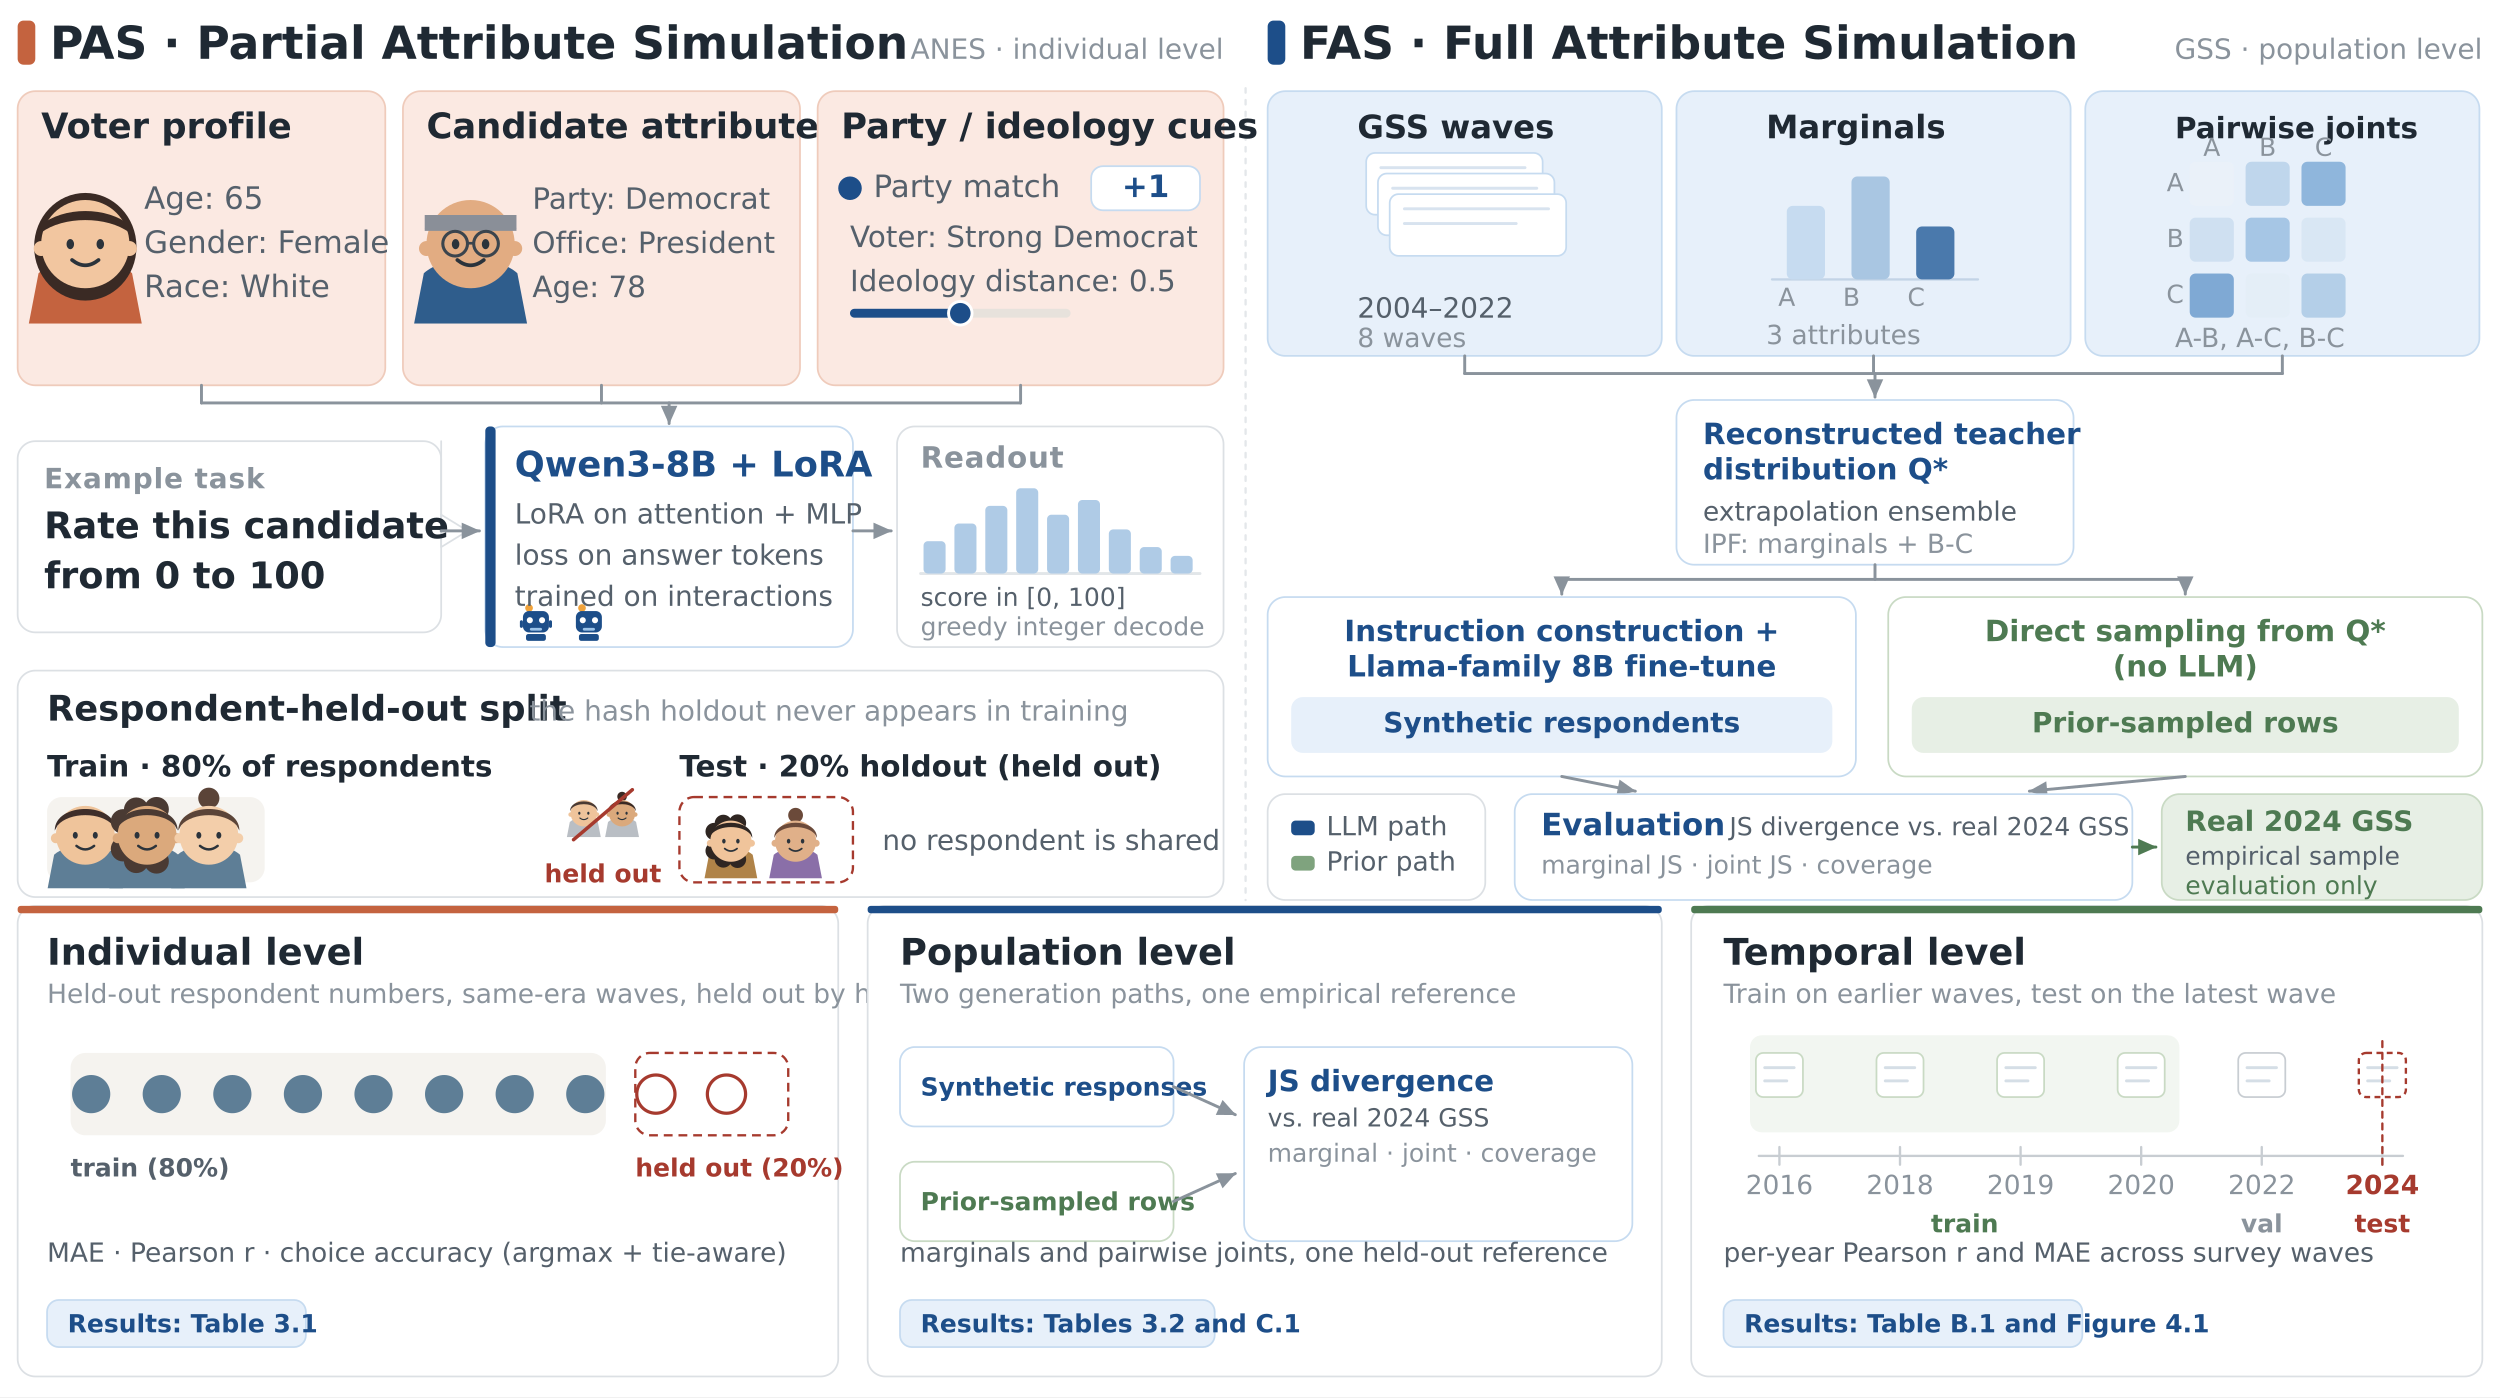
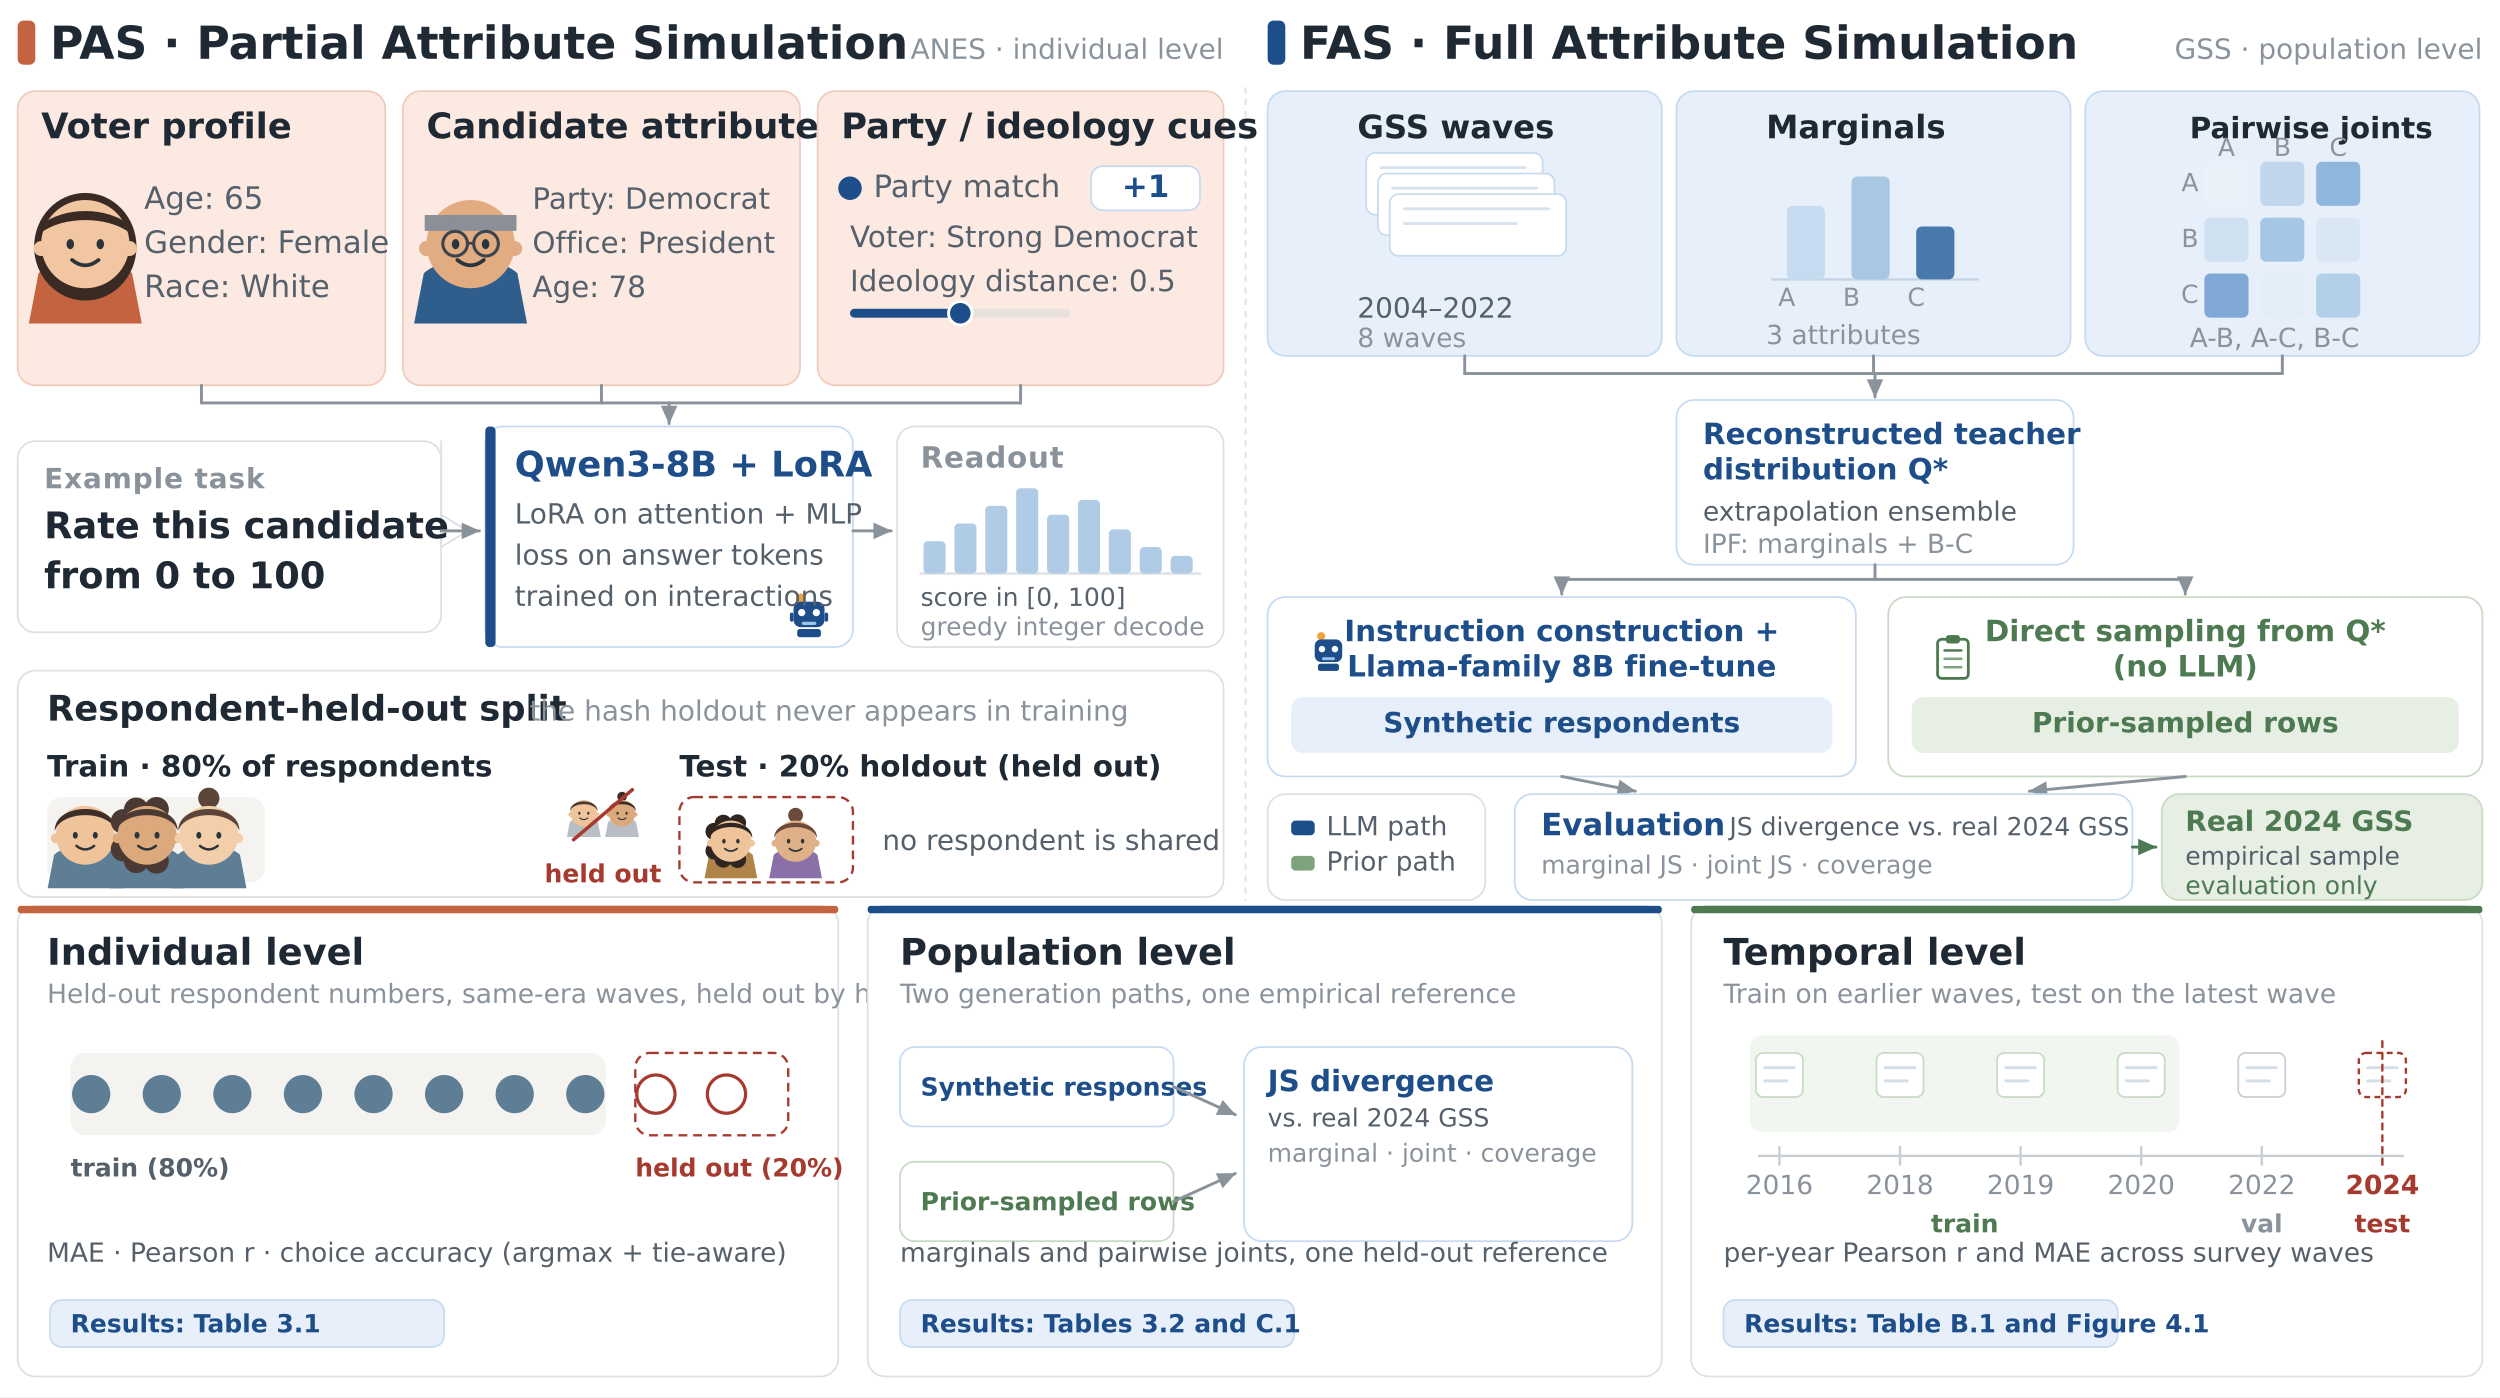
<svg xmlns="http://www.w3.org/2000/svg" width="170mm" height="95mm" viewBox="0 0 1700 950" font-family="'Source Sans 3', 'DejaVu Sans', sans-serif">
  <defs>
    <marker id="m8A939C" viewBox="0 0 10 10" refX="8.6" refY="5" markerWidth="7" markerHeight="7" orient="auto-start-reverse">
      <path d="M0,1 L9,5 L0,9 z" fill="#8A939C" />
    </marker>
    <marker id="m4E7A52" viewBox="0 0 10 10" refX="8.6" refY="5" markerWidth="7" markerHeight="7" orient="auto-start-reverse">
      <path d="M0,1 L9,5 L0,9 z" fill="#4E7A52" />
    </marker>
  </defs>
  <rect x="0" y="0" width="1700" height="950" fill="#FFFFFF" />
  <rect x="12" y="14" width="12" height="30" rx="4" fill="#C4633F" />
  <text x="34" y="40" font-size="31" fill="#1F2933" font-weight="700" font-family="'Source Sans 3', 'DejaVu Sans', sans-serif">PAS  ·  Partial Attribute Simulation</text>
  <text x="832" y="40" font-size="19" fill="#8A939C" font-weight="400" font-family="'Source Sans 3', 'DejaVu Sans', sans-serif" text-anchor="end">ANES  ·  individual level</text>
  <rect x="862" y="14" width="12" height="30" rx="4" fill="#1D4E89" />
  <text x="884" y="40" font-size="31" fill="#1F2933" font-weight="700" font-family="'Source Sans 3', 'DejaVu Sans', sans-serif">FAS  ·  Full Attribute Simulation</text>
  <text x="1688" y="40" font-size="19" fill="#8A939C" font-weight="400" font-family="'Source Sans 3', 'DejaVu Sans', sans-serif" text-anchor="end">GSS  ·  population level</text>
  <line x1="847" y1="60" x2="847" y2="612" stroke="#E4E7EA" stroke-width="1.6" stroke-linecap="round" stroke-dasharray="3 5" />
  <rect x="12" y="62" width="250" height="200" rx="12" fill="#FBE9E2" stroke="#EFCBBB" stroke-width="1.2" />
  <text x="28" y="94" font-size="24" fill="#1F2933" font-weight="600" font-family="'Source Sans 3', 'DejaVu Sans', sans-serif">Voter profile</text>
  <g transform="translate(58,166)">
    <path d="M -38.40 54.00 L -31.80 19.80 C -18.00 7.20 18.00 7.20 31.80 19.80 L 38.40 54.00 Z" fill="#C4633F" />
    <ellipse cx="0" cy="1.80" rx="34.80" ry="36.60" fill="#3A2A24" />
    <circle cx="-30.00" cy="3.00" r="5.10" fill="#F2C6A0" />
    <circle cx="30.00" cy="3.00" r="5.10" fill="#F2C6A0" />
    <circle cx="0" cy="0" r="30.00" fill="#F2C6A0" />
    <path d="M -30.60 -12.60 C -15.00 -25.80 15.00 -25.80 30.60 -12.60 L 30.00 -7.80 C 15.00 -19.20 -15.00 -19.20 -30.00 -7.80 Z" fill="#3A2A24" />
    <ellipse cx="-10.20" cy="0.00" rx="2.55" ry="3.45" fill="#2B333B" />
    <ellipse cx="10.20" cy="0.00" rx="2.55" ry="3.45" fill="#2B333B" />
    <path d="M -9.00 10.80 Q 0 18.00 9.00 10.80" fill="none" stroke="#2B333B" stroke-width="2.55" stroke-linecap="round" />
  </g>
  <text x="98" y="142" font-size="21" fill="#55606B" font-weight="400" font-family="'Source Sans 3', 'DejaVu Sans', sans-serif">Age: 65</text>
  <text x="98" y="172" font-size="21" fill="#55606B" font-weight="400" font-family="'Source Sans 3', 'DejaVu Sans', sans-serif">Gender: Female</text>
  <text x="98" y="202" font-size="21" fill="#55606B" font-weight="400" font-family="'Source Sans 3', 'DejaVu Sans', sans-serif">Race: White</text>
  <rect x="274" y="62" width="270" height="200" rx="12" fill="#FBE9E2" stroke="#EFCBBB" stroke-width="1.2" />
  <text x="290" y="94" font-size="24" fill="#1F2933" font-weight="600" font-family="'Source Sans 3', 'DejaVu Sans', sans-serif">Candidate attributes</text>
  <g transform="translate(320,166)">
    <path d="M -38.40 54.00 L -31.80 19.80 C -18.00 7.20 18.00 7.20 31.80 19.80 L 38.40 54.00 Z" fill="#2F5D8C" />
    <circle cx="-30.00" cy="3.00" r="5.10" fill="#E2AC82" />
    <circle cx="30.00" cy="3.00" r="5.10" fill="#E2AC82" />
    <circle cx="0" cy="0" r="30.00" fill="#E2AC82" />
    <path d="M -31.20 -9.00 L -31.20 -19.80 L 31.20 -19.80 L 31.20 -9.00 Z" fill="#8A8F98" />
    <path d="M -31.20 -10.80 C -18.00 -22.80 18.00 -22.80 31.20 -10.80 Z" fill="#8A8F98" />
    <ellipse cx="-10.20" cy="0.00" rx="2.55" ry="3.45" fill="#2B333B" />
    <ellipse cx="10.20" cy="0.00" rx="2.55" ry="3.45" fill="#2B333B" />
    <path d="M -9.00 10.80 Q 0 18.00 9.00 10.80" fill="none" stroke="#2B333B" stroke-width="2.55" stroke-linecap="round" />
    <circle cx="-10.50" cy="-0.30" r="8.40" fill="none" stroke="#3B444D" stroke-width="2.10" />
    <circle cx="10.50" cy="-0.30" r="8.40" fill="none" stroke="#3B444D" stroke-width="2.10" />
    <path d="M -2.10 -0.60 L 2.10 -0.60" stroke="#3B444D" stroke-width="1.80" fill="none" />
  </g>
  <text x="362" y="142" font-size="20" fill="#55606B" font-weight="400" font-family="'Source Sans 3', 'DejaVu Sans', sans-serif">Party: Democrat</text>
  <text x="362" y="172" font-size="20" fill="#55606B" font-weight="400" font-family="'Source Sans 3', 'DejaVu Sans', sans-serif">Office: President</text>
  <text x="362" y="202" font-size="20" fill="#55606B" font-weight="400" font-family="'Source Sans 3', 'DejaVu Sans', sans-serif">Age: 78</text>
  <rect x="556" y="62" width="276" height="200" rx="12" fill="#FBE9E2" stroke="#EFCBBB" stroke-width="1.2" />
  <text x="572" y="94" font-size="24" fill="#1F2933" font-weight="600" font-family="'Source Sans 3', 'DejaVu Sans', sans-serif">Party / ideology cues</text>
  <circle cx="578" cy="128" r="8" fill="#1D4E89" />
  <text x="594" y="134" font-size="21" fill="#55606B" font-weight="400" font-family="'Source Sans 3', 'DejaVu Sans', sans-serif">Party match</text>
  <rect x="742" y="113" width="74" height="30" rx="8" fill="#FFFFFF" stroke="#C6DBF0" stroke-width="1.2" />
  <text x="779" y="134" font-size="21" fill="#1D4E89" font-weight="700" font-family="'Source Sans 3', 'DejaVu Sans', sans-serif" text-anchor="middle">+1</text>
  <text x="578" y="168" font-size="20" fill="#55606B" font-weight="400" font-family="'Source Sans 3', 'DejaVu Sans', sans-serif">Voter: Strong Democrat</text>
  <text x="578" y="198" font-size="20" fill="#55606B" font-weight="400" font-family="'Source Sans 3', 'DejaVu Sans', sans-serif">Ideology distance: 0.5</text>
  <rect x="578" y="210" width="150" height="6" rx="3" fill="#E7E2DC" />
  <rect x="578" y="210" width="75" height="6" rx="3" fill="#1D4E89" />
  <circle cx="653" cy="213" r="8" fill="#1D4E89" stroke="#FFFFFF" stroke-width="2" />
  <line x1="137" y1="262" x2="137" y2="274" stroke="#8A939C" stroke-width="2.0" stroke-linecap="round" />
  <line x1="409" y1="262" x2="409" y2="274" stroke="#8A939C" stroke-width="2.0" stroke-linecap="round" />
  <line x1="694" y1="262" x2="694" y2="274" stroke="#8A939C" stroke-width="2.0" stroke-linecap="round" />
  <line x1="137" y1="274" x2="694" y2="274" stroke="#8A939C" stroke-width="2.0" stroke-linecap="round" />
  <line x1="455" y1="274" x2="455" y2="288" stroke="#8A939C" stroke-width="2.0" stroke-linecap="round" marker-end="url(#m8A939C)" />
  <rect x="12" y="300" width="288" height="130" rx="12" fill="#FFFFFF" stroke="#DCE0E4" stroke-width="1.2" />
  <path d="M 300 350 L 318 361 L 300 372 Z" fill="#FFFFFF" stroke="#DCE0E4" stroke-width="1.2" stroke-linecap="round" stroke-linejoin="round" />
  <line x1="300" y1="300" x2="300" y2="361" stroke="#DCE0E4" stroke-width="1.2" stroke-linecap="round" />
  <text x="30" y="332" font-size="19" fill="#8A939C" font-weight="600" font-family="'Source Sans 3', 'DejaVu Sans', sans-serif" letter-spacing="0.6">Example task</text>
  <text x="30" y="366" font-size="25" fill="#1F2933" font-weight="600" font-family="'Source Sans 3', 'DejaVu Sans', sans-serif">Rate this candidate</text>
  <text x="30" y="400" font-size="25" fill="#1F2933" font-weight="600" font-family="'Source Sans 3', 'DejaVu Sans', sans-serif">from 0 to 100</text>
  <rect x="330" y="290" width="250" height="150" rx="12" fill="#FFFFFF" stroke="#C6DBF0" stroke-width="1.2" />
-   <g transform="translate(366,428) scale(0.52)">
+   <g transform="translate(552,424) scale(0.62)">
    <line x1="-12" y1="-14" x2="-12" y2="-24" stroke="#1D4E89" stroke-width="4" stroke-linecap="round" />
    <circle cx="-12" cy="-28" r="5" fill="#F1A33B" />
    <rect x="-20" y="-24" width="34" height="28" rx="8" fill="#1D4E89" />
    <circle cx="-11" cy="-12" r="4" fill="#FFFFFF" />
    <circle cx="5" cy="-12" r="4" fill="#FFFFFF" />
    <rect x="-11" y="-2" width="16" height="3.6" rx="1.8" fill="#9CC3E8" />
    <rect x="-16" y="6" width="26" height="9" rx="3" fill="#1D4E89" />
    <rect x="-24" y="-12" width="4" height="10" rx="2" fill="#1D4E89" />
    <rect x="14" y="-12" width="4" height="10" rx="2" fill="#1D4E89" />
-   </g>
-   <g transform="translate(402,428) scale(0.52)">
-     <line x1="-12" y1="-14" x2="-12" y2="-24" stroke="#1D4E89" stroke-width="4" stroke-linecap="round" />
-     <circle cx="-12" cy="-28" r="5" fill="#F1A33B" />
-     <rect x="-20" y="-24" width="34" height="28" rx="8" fill="#1D4E89" />
-     <circle cx="-11" cy="-12" r="4" fill="#FFFFFF" />
-     <circle cx="5" cy="-12" r="4" fill="#FFFFFF" />
-     <rect x="-11" y="-2" width="16" height="3.6" rx="1.8" fill="#9CC3E8" />
-     <rect x="-16" y="6" width="26" height="9" rx="3" fill="#1D4E89" />
  </g>
  <rect x="330" y="290" width="7" height="150" rx="3" fill="#1D4E89" />
  <text x="350" y="324" font-size="24" fill="#1D4E89" font-weight="700" font-family="'Source Sans 3', 'DejaVu Sans', sans-serif">Qwen3-8B + LoRA</text>
  <text x="350" y="356" font-size="19" fill="#55606B" font-weight="400" font-family="'Source Sans 3', 'DejaVu Sans', sans-serif">LoRA on attention + MLP</text>
  <text x="350" y="384" font-size="19" fill="#55606B" font-weight="400" font-family="'Source Sans 3', 'DejaVu Sans', sans-serif">loss on answer tokens</text>
  <text x="350" y="412" font-size="19" fill="#55606B" font-weight="400" font-family="'Source Sans 3', 'DejaVu Sans', sans-serif">trained on interactions</text>
  <rect x="610" y="290" width="222" height="150" rx="12" fill="#FFFFFF" stroke="#DCE0E4" stroke-width="1.2" />
  <text x="626" y="318" font-size="20" fill="#8A939C" font-weight="600" font-family="'Source Sans 3', 'DejaVu Sans', sans-serif" letter-spacing="0.5">Readout</text>
  <line x1="626" y1="390" x2="816" y2="390" stroke="#E2E6E9" stroke-width="2" stroke-linecap="round" />
  <rect x="628" y="368" width="15" height="22" rx="3" fill="#AFCBE6" />
  <rect x="649" y="356" width="15" height="34" rx="3" fill="#AFCBE6" />
  <rect x="670" y="344" width="15" height="46" rx="3" fill="#AFCBE6" />
  <rect x="691" y="332" width="15" height="58" rx="3" fill="#AFCBE6" />
  <rect x="712" y="350" width="15" height="40" rx="3" fill="#AFCBE6" />
  <rect x="733" y="340" width="15" height="50" rx="3" fill="#AFCBE6" />
  <rect x="754" y="360" width="15" height="30" rx="3" fill="#AFCBE6" />
  <rect x="775" y="372" width="15" height="18" rx="3" fill="#AFCBE6" />
  <rect x="796" y="378" width="15" height="12" rx="3" fill="#AFCBE6" />
  <text x="626" y="412" font-size="17" fill="#55606B" font-weight="400" font-family="'Source Sans 3', 'DejaVu Sans', sans-serif">score in [0, 100]</text>
  <text x="626" y="432" font-size="17" fill="#8A939C" font-weight="400" font-family="'Source Sans 3', 'DejaVu Sans', sans-serif">greedy integer decode</text>
  <line x1="300" y1="361" x2="326" y2="361" stroke="#8A939C" stroke-width="2.0" stroke-linecap="round" marker-end="url(#m8A939C)" />
  <line x1="580" y1="361" x2="606" y2="361" stroke="#8A939C" stroke-width="2.0" stroke-linecap="round" marker-end="url(#m8A939C)" />
  <rect x="12" y="456" width="820" height="154" rx="12" fill="#FFFFFF" stroke="#DCE0E4" stroke-width="1.2" />
  <text x="32" y="490" font-size="24" fill="#1F2933" font-weight="700" font-family="'Source Sans 3', 'DejaVu Sans', sans-serif">Respondent-held-out split</text>
  <text x="360" y="490" font-size="19" fill="#8A939C" font-weight="400" font-family="'Source Sans 3', 'DejaVu Sans', sans-serif">the hash holdout never appears in training</text>
  <text x="32" y="528" font-size="20" fill="#1F2933" font-weight="600" font-family="'Source Sans 3', 'DejaVu Sans', sans-serif">Train  ·  80% of respondents</text>
  <rect x="32" y="542" width="148" height="58" rx="10" fill="#F5F3EF" />
  <g transform="translate(58,568)">
    <path d="M -25.60 36.00 L -21.20 13.20 C -12.00 4.80 12.00 4.80 21.20 13.20 L 25.60 36.00 Z" fill="#5E7E96" />
    <circle cx="-20.00" cy="2.00" r="3.40" fill="#EFC49B" />
    <circle cx="20.00" cy="2.00" r="3.40" fill="#EFC49B" />
    <circle cx="0" cy="0" r="20.00" fill="#EFC49B" />
    <path d="M -20.80 -3.20 C -20.80 -22.80 20.80 -22.80 20.80 -3.20 L 18.80 -6.80 C 10.80 -16.00 -10.80 -16.00 -18.80 -6.80 Z" fill="#3E2E2A" />
    <ellipse cx="-6.80" cy="0.00" rx="1.70" ry="2.30" fill="#2B333B" />
    <ellipse cx="6.80" cy="0.00" rx="1.70" ry="2.30" fill="#2B333B" />
    <path d="M -6.00 7.20 Q 0 12.00 6.00 7.20" fill="none" stroke="#2B333B" stroke-width="1.70" stroke-linecap="round" />
  </g>
  <g transform="translate(100,568)">
    <path d="M -25.60 36.00 L -21.20 13.20 C -12.00 4.80 12.00 4.80 21.20 13.20 L 25.60 36.00 Z" fill="#5E7E96" />
    <circle cx="-16.28" cy="-9.40" r="8.40" fill="#4A3A33" />
    <circle cx="-7.35" cy="-17.31" r="8.40" fill="#4A3A33" />
    <circle cx="6.43" cy="-17.67" r="8.40" fill="#4A3A33" />
    <circle cx="6.43" cy="17.67" r="8.40" fill="#4A3A33" />
    <circle cx="-7.35" cy="17.31" r="8.40" fill="#4A3A33" />
    <circle cx="-16.28" cy="9.40" r="8.40" fill="#4A3A33" />
    <circle cx="-20.00" cy="2.00" r="3.40" fill="#DBA97C" />
    <circle cx="20.00" cy="2.00" r="3.40" fill="#DBA97C" />
    <circle cx="0" cy="0" r="20.00" fill="#DBA97C" />
    <path d="M -20.80 -3.20 C -20.80 -22.80 20.80 -22.80 20.80 -3.20 L 18.80 -6.80 C 10.80 -16.00 -10.80 -16.00 -18.80 -6.80 Z" fill="#4A3A33" />
    <ellipse cx="-6.80" cy="0.00" rx="1.70" ry="2.30" fill="#2B333B" />
    <ellipse cx="6.80" cy="0.00" rx="1.70" ry="2.30" fill="#2B333B" />
    <path d="M -6.00 7.20 Q 0 12.00 6.00 7.20" fill="none" stroke="#2B333B" stroke-width="1.70" stroke-linecap="round" />
  </g>
  <g transform="translate(142,568)">
    <path d="M -25.60 36.00 L -21.20 13.20 C -12.00 4.80 12.00 4.80 21.20 13.20 L 25.60 36.00 Z" fill="#5E7E96" />
    <circle cx="0" cy="-25.20" r="7.20" fill="#5B4438" />
    <circle cx="-20.00" cy="2.00" r="3.40" fill="#F3CEAA" />
    <circle cx="20.00" cy="2.00" r="3.40" fill="#F3CEAA" />
    <circle cx="0" cy="0" r="20.00" fill="#F3CEAA" />
    <path d="M -20.80 -3.20 C -20.80 -22.80 20.80 -22.80 20.80 -3.20 L 18.80 -6.80 C 10.80 -16.00 -10.80 -16.00 -18.80 -6.80 Z" fill="#5B4438" />
    <ellipse cx="-6.80" cy="0.00" rx="1.70" ry="2.30" fill="#2B333B" />
    <ellipse cx="6.80" cy="0.00" rx="1.70" ry="2.30" fill="#2B333B" />
    <path d="M -6.00 7.20 Q 0 12.00 6.00 7.20" fill="none" stroke="#2B333B" stroke-width="1.70" stroke-linecap="round" />
  </g>
  <g transform="translate(397,553)">
    <path d="M -11.52 16.20 L -9.54 5.94 C -5.40 2.16 5.40 2.16 9.54 5.94 L 11.52 16.20 Z" fill="#B9BEC4" />
    <circle cx="-9.00" cy="0.90" r="1.53" fill="#EFC49B" />
    <circle cx="9.00" cy="0.90" r="1.53" fill="#EFC49B" />
    <circle cx="0" cy="0" r="9.00" fill="#EFC49B" />
    <path d="M -9.36 -1.44 C -9.36 -10.26 9.36 -10.26 9.36 -1.44 L 8.46 -3.06 C 4.86 -7.20 -4.86 -7.20 -8.46 -3.06 Z" fill="#4A3A33" />
    <ellipse cx="-3.06" cy="0.00" rx="0.77" ry="1.04" fill="#2B333B" />
    <ellipse cx="3.06" cy="0.00" rx="0.77" ry="1.04" fill="#2B333B" />
    <path d="M -2.70 3.24 Q 0 5.40 2.70 3.24" fill="none" stroke="#2B333B" stroke-width="0.77" stroke-linecap="round" />
  </g>
  <g transform="translate(423,553)">
    <path d="M -11.52 16.20 L -9.54 5.94 C -5.40 2.16 5.40 2.16 9.54 5.94 L 11.52 16.20 Z" fill="#B9BEC4" />
    <circle cx="0" cy="-11.34" r="3.24" fill="#3A2A24" />
    <circle cx="-9.00" cy="0.90" r="1.53" fill="#DBA97C" />
    <circle cx="9.00" cy="0.90" r="1.53" fill="#DBA97C" />
    <circle cx="0" cy="0" r="9.00" fill="#DBA97C" />
    <path d="M -9.36 -1.44 C -9.36 -10.26 9.36 -10.26 9.36 -1.44 L 8.46 -3.06 C 4.86 -7.20 -4.86 -7.20 -8.46 -3.06 Z" fill="#3A2A24" />
    <ellipse cx="-3.06" cy="0.00" rx="0.77" ry="1.04" fill="#2B333B" />
    <ellipse cx="3.06" cy="0.00" rx="0.77" ry="1.04" fill="#2B333B" />
    <path d="M -2.70 3.24 Q 0 5.40 2.70 3.24" fill="none" stroke="#2B333B" stroke-width="0.77" stroke-linecap="round" />
  </g>
  <path d="M 390 571 L 430 537" fill="none" stroke="#A63A2E" stroke-width="2.4" stroke-linecap="round" stroke-linejoin="round" />
  <text x="410" y="600" font-size="17" fill="#A63A2E" font-weight="600" font-family="'Source Sans 3', 'DejaVu Sans', sans-serif" text-anchor="middle">held out</text>
  <text x="462" y="528" font-size="20" fill="#1F2933" font-weight="600" font-family="'Source Sans 3', 'DejaVu Sans', sans-serif">Test  ·  20% holdout (held out)</text>
  <rect x="462" y="542" width="118" height="58" rx="10" fill="none" stroke="#A63A2E" stroke-width="1.6" stroke-dasharray="6 4" />
  <g transform="translate(497,572) scale(0.70)">
    <path d="M -25.60 36.00 L -21.20 13.20 C -12.00 4.80 12.00 4.80 21.20 13.20 L 25.60 36.00 Z" fill="#B08348" />
    <circle cx="-16.28" cy="-9.40" r="8.40" fill="#2F2622" />
    <circle cx="-7.35" cy="-17.31" r="8.40" fill="#2F2622" />
    <circle cx="6.43" cy="-17.67" r="8.40" fill="#2F2622" />
    <circle cx="6.43" cy="17.67" r="8.40" fill="#2F2622" />
    <circle cx="-7.35" cy="17.31" r="8.40" fill="#2F2622" />
    <circle cx="-16.28" cy="9.40" r="8.40" fill="#2F2622" />
    <circle cx="-20.00" cy="2.00" r="3.40" fill="#F0C49B" />
    <circle cx="20.00" cy="2.00" r="3.40" fill="#F0C49B" />
    <circle cx="0" cy="0" r="20.00" fill="#F0C49B" />
    <path d="M -20.80 -3.20 C -20.80 -22.80 20.80 -22.80 20.80 -3.20 L 18.80 -6.80 C 10.80 -16.00 -10.80 -16.00 -18.80 -6.80 Z" fill="#2F2622" />
    <ellipse cx="-6.80" cy="0.00" rx="1.70" ry="2.30" fill="#2B333B" />
    <ellipse cx="6.80" cy="0.00" rx="1.70" ry="2.30" fill="#2B333B" />
    <path d="M -6.00 7.20 Q 0 12.00 6.00 7.20" fill="none" stroke="#2B333B" stroke-width="1.70" stroke-linecap="round" />
  </g>
  <g transform="translate(541,572) scale(0.70)">
    <path d="M -25.60 36.00 L -21.20 13.20 C -12.00 4.80 12.00 4.80 21.20 13.20 L 25.60 36.00 Z" fill="#8A6FA8" />
    <circle cx="0" cy="-25.20" r="7.20" fill="#6B4A3A" />
    <circle cx="-20.00" cy="2.00" r="3.40" fill="#E0B089" />
    <circle cx="20.00" cy="2.00" r="3.40" fill="#E0B089" />
    <circle cx="0" cy="0" r="20.00" fill="#E0B089" />
    <path d="M -20.80 -3.20 C -20.80 -22.80 20.80 -22.80 20.80 -3.20 L 18.80 -6.80 C 10.80 -16.00 -10.80 -16.00 -18.80 -6.80 Z" fill="#6B4A3A" />
    <ellipse cx="-6.80" cy="0.00" rx="1.70" ry="2.30" fill="#2B333B" />
    <ellipse cx="6.80" cy="0.00" rx="1.70" ry="2.30" fill="#2B333B" />
    <path d="M -6.00 7.20 Q 0 12.00 6.00 7.20" fill="none" stroke="#2B333B" stroke-width="1.70" stroke-linecap="round" />
  </g>
  <text x="600" y="578" font-size="19" fill="#55606B" font-weight="400" font-family="'Source Sans 3', 'DejaVu Sans', sans-serif">no respondent is shared</text>
  <rect x="862" y="62" width="268" height="180" rx="12" fill="#E7F0FA" stroke="#C6DBF0" stroke-width="1.2" />
  <g transform="translate(49,0)">
    <text x="874" y="94" font-size="22" fill="#1F2933" font-weight="600" font-family="'Source Sans 3', 'DejaVu Sans', sans-serif">GSS waves</text>
    <rect x="880" y="104" width="120" height="42" rx="6" fill="#FFFFFF" stroke="#C6DBF0" stroke-width="1.2" />
    <line x1="890" y1="114" x2="988" y2="114" stroke="#D8E3EF" stroke-width="2" stroke-linecap="round" />
    <line x1="890" y1="124" x2="966" y2="124" stroke="#D8E3EF" stroke-width="2" stroke-linecap="round" />
    <rect x="888" y="118" width="120" height="42" rx="6" fill="#FFFFFF" stroke="#C6DBF0" stroke-width="1.2" />
    <line x1="898" y1="128" x2="996" y2="128" stroke="#D8E3EF" stroke-width="2" stroke-linecap="round" />
    <line x1="898" y1="138" x2="974" y2="138" stroke="#D8E3EF" stroke-width="2" stroke-linecap="round" />
    <rect x="896" y="132" width="120" height="42" rx="6" fill="#FFFFFF" stroke="#C6DBF0" stroke-width="1.2" />
    <line x1="906" y1="142" x2="1004" y2="142" stroke="#D8E3EF" stroke-width="2" stroke-linecap="round" />
    <line x1="906" y1="152" x2="982" y2="152" stroke="#D8E3EF" stroke-width="2" stroke-linecap="round" />
    <text x="874" y="216" font-size="19" fill="#55606B" font-weight="400" font-family="'Source Sans 3', 'DejaVu Sans', sans-serif">2004–2022</text>
    <text x="874" y="236" font-size="18" fill="#8A939C" font-weight="400" font-family="'Source Sans 3', 'DejaVu Sans', sans-serif">8 waves</text>
  </g>
  <rect x="1140" y="62" width="268" height="180" rx="12" fill="#E7F0FA" stroke="#C6DBF0" stroke-width="1.2" />
  <g transform="translate(147,0)">
    <text x="1054" y="94" font-size="22" fill="#1F2933" font-weight="600" font-family="'Source Sans 3', 'DejaVu Sans', sans-serif">Marginals</text>
    <line x1="1058" y1="190" x2="1198" y2="190" stroke="#C3D4E6" stroke-width="1.6" stroke-linecap="round" />
    <rect x="1068" y="140" width="26" height="50" rx="4" fill="#C6DBF0" />
    <rect x="1112" y="120" width="26" height="70" rx="4" fill="#A9C6E2" />
    <rect x="1156" y="154" width="26" height="36" rx="4" fill="#4A79AC" />
    <text x="1068" y="208" font-size="17" fill="#8A939C" font-weight="400" font-family="'Source Sans 3', 'DejaVu Sans', sans-serif" text-anchor="middle">A</text>
    <text x="1112" y="208" font-size="17" fill="#8A939C" font-weight="400" font-family="'Source Sans 3', 'DejaVu Sans', sans-serif" text-anchor="middle">B</text>
    <text x="1156" y="208" font-size="17" fill="#8A939C" font-weight="400" font-family="'Source Sans 3', 'DejaVu Sans', sans-serif" text-anchor="middle">C</text>
    <text x="1054" y="234" font-size="18" fill="#8A939C" font-weight="400" font-family="'Source Sans 3', 'DejaVu Sans', sans-serif">3 attributes</text>
  </g>
  <rect x="1418" y="62" width="268" height="180" rx="12" fill="#E7F0FA" stroke="#C6DBF0" stroke-width="1.2" />
-   <g transform="translate(245,0)">
+   <g transform="translate(255,0)">
    <text x="1234" y="94" font-size="20" fill="#1F2933" font-weight="600" font-family="'Source Sans 3', 'DejaVu Sans', sans-serif">Pairwise joints</text>
    <rect x="1244" y="110" width="30" height="30" rx="4" fill="#EAF1F9" />
    <rect x="1282" y="110" width="30" height="30" rx="4" fill="#BFD6EC" />
    <rect x="1320" y="110" width="30" height="30" rx="4" fill="#8FB6DC" />
    <rect x="1244" y="148" width="30" height="30" rx="4" fill="#CFE0F1" />
    <rect x="1282" y="148" width="30" height="30" rx="4" fill="#A6C6E5" />
    <rect x="1320" y="148" width="30" height="30" rx="4" fill="#D9E7F4" />
    <rect x="1244" y="186" width="30" height="30" rx="4" fill="#7FA9D4" />
    <rect x="1282" y="186" width="30" height="30" rx="4" fill="#E4EEF7" />
    <rect x="1320" y="186" width="30" height="30" rx="4" fill="#B4CFE8" />
    <text x="1259" y="106" font-size="17" fill="#8A939C" font-weight="400" font-family="'Source Sans 3', 'DejaVu Sans', sans-serif" text-anchor="middle">A</text>
    <text x="1297" y="106" font-size="17" fill="#8A939C" font-weight="400" font-family="'Source Sans 3', 'DejaVu Sans', sans-serif" text-anchor="middle">B</text>
    <text x="1335" y="106" font-size="17" fill="#8A939C" font-weight="400" font-family="'Source Sans 3', 'DejaVu Sans', sans-serif" text-anchor="middle">C</text>
    <text x="1240" y="130" font-size="17" fill="#8A939C" font-weight="400" font-family="'Source Sans 3', 'DejaVu Sans', sans-serif" text-anchor="end">A</text>
    <text x="1240" y="168" font-size="17" fill="#8A939C" font-weight="400" font-family="'Source Sans 3', 'DejaVu Sans', sans-serif" text-anchor="end">B</text>
    <text x="1240" y="206" font-size="17" fill="#8A939C" font-weight="400" font-family="'Source Sans 3', 'DejaVu Sans', sans-serif" text-anchor="end">C</text>
    <text x="1234" y="236" font-size="18" fill="#8A939C" font-weight="400" font-family="'Source Sans 3', 'DejaVu Sans', sans-serif">A-B, A-C, B-C</text>
  </g>
  <line x1="996" y1="242" x2="996" y2="254" stroke="#8A939C" stroke-width="2.0" stroke-linecap="round" />
  <line x1="1274" y1="242" x2="1274" y2="254" stroke="#8A939C" stroke-width="2.0" stroke-linecap="round" />
  <line x1="1552" y1="242" x2="1552" y2="254" stroke="#8A939C" stroke-width="2.0" stroke-linecap="round" />
  <line x1="996" y1="254" x2="1552" y2="254" stroke="#8A939C" stroke-width="2.0" stroke-linecap="round" />
  <line x1="1275" y1="254" x2="1275" y2="270" stroke="#8A939C" stroke-width="2.0" stroke-linecap="round" marker-end="url(#m8A939C)" />
  <rect x="1140" y="272" width="270" height="112" rx="12" fill="#FFFFFF" stroke="#C6DBF0" stroke-width="1.2" />
  <text x="1158" y="302" font-size="20" fill="#1D4E89" font-weight="700" font-family="'Source Sans 3', 'DejaVu Sans', sans-serif">Reconstructed teacher</text>
  <text x="1158" y="326" font-size="20" fill="#1D4E89" font-weight="700" font-family="'Source Sans 3', 'DejaVu Sans', sans-serif">distribution Q*</text>
  <text x="1158" y="354" font-size="18" fill="#55606B" font-weight="400" font-family="'Source Sans 3', 'DejaVu Sans', sans-serif">extrapolation ensemble</text>
  <text x="1158" y="376" font-size="18" fill="#8A939C" font-weight="400" font-family="'Source Sans 3', 'DejaVu Sans', sans-serif">IPF: marginals + B-C</text>
  <line x1="1275" y1="384" x2="1275" y2="394" stroke="#8A939C" stroke-width="2.0" stroke-linecap="round" />
  <line x1="1062" y1="394" x2="1486" y2="394" stroke="#8A939C" stroke-width="2.0" stroke-linecap="round" />
  <line x1="1062" y1="394" x2="1062" y2="404" stroke="#8A939C" stroke-width="2.0" stroke-linecap="round" marker-end="url(#m8A939C)" />
  <line x1="1486" y1="394" x2="1486" y2="404" stroke="#8A939C" stroke-width="2.0" stroke-linecap="round" marker-end="url(#m8A939C)" />
  <rect x="862" y="406" width="400" height="122" rx="12" fill="#FFFFFF" stroke="#C6DBF0" stroke-width="1.2" />
  <text x="1062" y="436" font-size="20" fill="#1D4E89" font-weight="700" text-anchor="middle" font-family="'Source Sans 3', 'DejaVu Sans', sans-serif">Instruction construction +</text>
  <text x="1062" y="460" font-size="20" fill="#1D4E89" font-weight="700" text-anchor="middle" font-family="'Source Sans 3', 'DejaVu Sans', sans-serif">Llama-family 8B fine-tune</text>
+   <g transform="translate(905,448) scale(0.55)">
+     <line x1="-12" y1="-14" x2="-12" y2="-24" stroke="#1D4E89" stroke-width="4" stroke-linecap="round" />
+     <circle cx="-12" cy="-28" r="5" fill="#F1A33B" />
+     <rect x="-20" y="-24" width="34" height="28" rx="8" fill="#1D4E89" />
+     <circle cx="-11" cy="-12" r="4" fill="#FFFFFF" />
+     <circle cx="5" cy="-12" r="4" fill="#FFFFFF" />
+     <rect x="-11" y="-2" width="16" height="3.6" rx="1.8" fill="#9CC3E8" />
+     <rect x="-16" y="6" width="26" height="9" rx="3" fill="#1D4E89" />
+   </g>
  <rect x="878" y="474" width="368" height="38" rx="8" fill="#E7F0FA" />
  <text x="1062" y="498" font-size="19" fill="#1D4E89" font-weight="600" text-anchor="middle" font-family="'Source Sans 3', 'DejaVu Sans', sans-serif">Synthetic respondents</text>
  <rect x="1284" y="406" width="404" height="122" rx="12" fill="#FFFFFF" stroke="#C9DAC4" stroke-width="1.2" />
  <text x="1486" y="436" font-size="20" fill="#4E7A52" font-weight="700" text-anchor="middle" font-family="'Source Sans 3', 'DejaVu Sans', sans-serif">Direct sampling from Q*</text>
  <text x="1486" y="460" font-size="20" fill="#4E7A52" font-weight="700" text-anchor="middle" font-family="'Source Sans 3', 'DejaVu Sans', sans-serif">(no LLM)</text>
+   <g transform="translate(1328,448) scale(0.95)">
+     <rect x="-11" y="-14" width="22" height="28" rx="3" fill="#FFFFFF" stroke="#4E7A52" stroke-width="2" />
+     <rect x="-5" y="-17" width="10" height="6" rx="2" fill="#4E7A52" />
+     <line x1="-6" y1="-6" x2="6" y2="-6" stroke="#4E7A52" stroke-width="1.8" stroke-linecap="round" />
+     <line x1="-6" y1="0" x2="6" y2="0" stroke="#7FA37E" stroke-width="1.8" stroke-linecap="round" />
+     <line x1="-6" y1="6" x2="6" y2="6" stroke="#7FA37E" stroke-width="1.8" stroke-linecap="round" />
+   </g>
  <rect x="1300" y="474" width="372" height="38" rx="8" fill="#E7EFE5" />
  <text x="1486" y="498" font-size="19" fill="#4E7A52" font-weight="600" text-anchor="middle" font-family="'Source Sans 3', 'DejaVu Sans', sans-serif">Prior-sampled rows</text>
  <line x1="1062" y1="528" x2="1112" y2="538" stroke="#8A939C" stroke-width="2.0" stroke-linecap="round" marker-end="url(#m8A939C)" />
  <line x1="1486" y1="528" x2="1380" y2="538" stroke="#8A939C" stroke-width="2.0" stroke-linecap="round" marker-end="url(#m8A939C)" />
  <rect x="862" y="540" width="148" height="72" rx="12" fill="#FFFFFF" stroke="#DCE0E4" stroke-width="1.2" />
  <rect x="878" y="558" width="16" height="10" rx="3" fill="#1D4E89" />
  <text x="902" y="568" font-size="18" fill="#55606B" font-weight="400" font-family="'Source Sans 3', 'DejaVu Sans', sans-serif">LLM path</text>
  <rect x="878" y="582" width="16" height="10" rx="3" fill="#7FA37E" />
  <text x="902" y="592" font-size="18" fill="#55606B" font-weight="400" font-family="'Source Sans 3', 'DejaVu Sans', sans-serif">Prior path</text>
  <rect x="1030" y="540" width="420" height="72" rx="12" fill="#FFFFFF" stroke="#C6DBF0" stroke-width="1.2" />
  <text x="1048" y="568" font-size="21" fill="#1D4E89" font-weight="700" font-family="'Source Sans 3', 'DejaVu Sans', sans-serif">Evaluation</text>
  <text x="1176" y="568" font-size="17" fill="#55606B" font-weight="400" font-family="'Source Sans 3', 'DejaVu Sans', sans-serif">JS divergence vs. real 2024 GSS</text>
  <text x="1048" y="594" font-size="17" fill="#8A939C" font-weight="400" font-family="'Source Sans 3', 'DejaVu Sans', sans-serif">marginal JS  ·  joint JS  ·  coverage</text>
  <rect x="1470" y="540" width="218" height="72" rx="12" fill="#E7EFE5" stroke="#C9DAC4" stroke-width="1.2" />
  <text x="1486" y="565" font-size="19" fill="#4E7A52" font-weight="700" font-family="'Source Sans 3', 'DejaVu Sans', sans-serif">Real 2024 GSS</text>
  <text x="1486" y="588" font-size="17" fill="#55606B" font-weight="400" font-family="'Source Sans 3', 'DejaVu Sans', sans-serif">empirical sample</text>
  <text x="1486" y="608" font-size="17" fill="#4E7A52" font-weight="400" font-family="'Source Sans 3', 'DejaVu Sans', sans-serif">evaluation only</text>
  <line x1="1450" y1="576" x2="1466" y2="576" stroke="#4E7A52" stroke-width="2.0" stroke-linecap="round" marker-end="url(#m4E7A52)" />
  <rect x="12" y="616" width="558" height="320" rx="12" fill="#FFFFFF" stroke="#DCE0E4" stroke-width="1.2" />
  <rect x="12" y="616" width="558" height="5" rx="2" fill="#C4633F" />
  <text x="32" y="656" font-size="25" fill="#1F2933" font-weight="700" font-family="'Source Sans 3', 'DejaVu Sans', sans-serif">Individual level</text>
  <text x="32" y="682" font-size="18" fill="#8A939C" font-weight="400" font-family="'Source Sans 3', 'DejaVu Sans', sans-serif">Held-out respondent numbers, same-era waves, held out by hash</text>
  <rect x="48" y="716" width="364" height="56" rx="10" fill="#F5F3EF" />
  <rect x="432" y="716" width="104" height="56" rx="10" fill="none" stroke="#A63A2E" stroke-width="1.6" stroke-dasharray="6 4" />
  <circle cx="62" cy="744" r="13" fill="#5E7E96" />
  <circle cx="110" cy="744" r="13" fill="#5E7E96" />
  <circle cx="158" cy="744" r="13" fill="#5E7E96" />
  <circle cx="206" cy="744" r="13" fill="#5E7E96" />
  <circle cx="254" cy="744" r="13" fill="#5E7E96" />
  <circle cx="302" cy="744" r="13" fill="#5E7E96" />
  <circle cx="350" cy="744" r="13" fill="#5E7E96" />
  <circle cx="398" cy="744" r="13" fill="#5E7E96" />
  <circle cx="446" cy="744" r="13" fill="#FFFFFF" stroke="#A63A2E" stroke-width="2.2" />
  <circle cx="494" cy="744" r="13" fill="#FFFFFF" stroke="#A63A2E" stroke-width="2.2" />
  <text x="48" y="800" font-size="17" fill="#55606B" font-weight="600" font-family="'Source Sans 3', 'DejaVu Sans', sans-serif">train (80%)</text>
  <text x="432" y="800" font-size="17" fill="#A63A2E" font-weight="600" font-family="'Source Sans 3', 'DejaVu Sans', sans-serif">held out (20%)</text>
  <text x="32" y="858" font-size="18" fill="#55606B" font-weight="400" font-family="'Source Sans 3', 'DejaVu Sans', sans-serif">MAE  ·  Pearson r  ·  choice accuracy (argmax + tie-aware)</text>
-   <rect x="32" y="884" width="176" height="32" rx="8" fill="#E7F0FA" stroke="#C6DBF0" stroke-width="1.2" />
-   <text x="46" y="906" font-size="17" fill="#1D4E89" font-weight="600" font-family="'Source Sans 3', 'DejaVu Sans', sans-serif">Results: Table 3.1</text>
+   <rect x="34" y="884" width="268" height="32" rx="8" fill="#E7F0FA" stroke="#C6DBF0" stroke-width="1.2" />
+   <text x="48" y="906" font-size="17" fill="#1D4E89" font-weight="600" font-family="'Source Sans 3', 'DejaVu Sans', sans-serif">Results: Table 3.1</text>
  <rect x="590" y="616" width="540" height="320" rx="12" fill="#FFFFFF" stroke="#DCE0E4" stroke-width="1.2" />
  <rect x="590" y="616" width="540" height="5" rx="2" fill="#1D4E89" />
  <text x="612" y="656" font-size="25" fill="#1F2933" font-weight="700" font-family="'Source Sans 3', 'DejaVu Sans', sans-serif">Population level</text>
  <text x="612" y="682" font-size="18" fill="#8A939C" font-weight="400" font-family="'Source Sans 3', 'DejaVu Sans', sans-serif">Two generation paths, one empirical reference</text>
  <rect x="612" y="712" width="186" height="54" rx="10" fill="#FFFFFF" stroke="#C6DBF0" stroke-width="1.2" />
  <text x="626" y="745" font-size="17" fill="#1D4E89" font-weight="600" font-family="'Source Sans 3', 'DejaVu Sans', sans-serif">Synthetic responses</text>
  <rect x="612" y="790" width="186" height="54" rx="10" fill="#FFFFFF" stroke="#C9DAC4" stroke-width="1.2" />
  <text x="626" y="823" font-size="17" fill="#4E7A52" font-weight="600" font-family="'Source Sans 3', 'DejaVu Sans', sans-serif">Prior-sampled rows</text>
  <line x1="798" y1="739" x2="840" y2="758" stroke="#8A939C" stroke-width="2.0" stroke-linecap="round" marker-end="url(#m8A939C)" />
  <line x1="798" y1="817" x2="840" y2="798" stroke="#8A939C" stroke-width="2.0" stroke-linecap="round" marker-end="url(#m8A939C)" />
  <rect x="846" y="712" width="264" height="132" rx="12" fill="#FFFFFF" stroke="#C6DBF0" stroke-width="1.2" />
  <text x="862" y="742" font-size="20" fill="#1D4E89" font-weight="700" font-family="'Source Sans 3', 'DejaVu Sans', sans-serif">JS divergence</text>
  <text x="862" y="766" font-size="17" fill="#55606B" font-weight="400" font-family="'Source Sans 3', 'DejaVu Sans', sans-serif">vs. real 2024 GSS</text>
  <text x="862" y="790" font-size="17" fill="#8A939C" font-weight="400" font-family="'Source Sans 3', 'DejaVu Sans', sans-serif">marginal  ·  joint  ·  coverage</text>
  <text x="612" y="858" font-size="18" fill="#55606B" font-weight="400" font-family="'Source Sans 3', 'DejaVu Sans', sans-serif">marginals and pairwise joints, one held-out reference</text>
-   <rect x="612" y="884" width="214" height="32" rx="8" fill="#E7F0FA" stroke="#C6DBF0" stroke-width="1.2" />
+   <rect x="612" y="884" width="268" height="32" rx="8" fill="#E7F0FA" stroke="#C6DBF0" stroke-width="1.2" />
  <text x="626" y="906" font-size="17" fill="#1D4E89" font-weight="600" font-family="'Source Sans 3', 'DejaVu Sans', sans-serif">Results: Tables 3.2 and C.1</text>
  <rect x="1150" y="616" width="538" height="320" rx="12" fill="#FFFFFF" stroke="#DCE0E4" stroke-width="1.2" />
  <rect x="1150" y="616" width="538" height="5" rx="2" fill="#4E7A52" />
  <text x="1172" y="656" font-size="25" fill="#1F2933" font-weight="700" font-family="'Source Sans 3', 'DejaVu Sans', sans-serif">Temporal level</text>
  <text x="1172" y="682" font-size="18" fill="#8A939C" font-weight="400" font-family="'Source Sans 3', 'DejaVu Sans', sans-serif">Train on earlier waves, test on the latest wave</text>
  <rect x="1190" y="704" width="292" height="66" rx="8" fill="#E7EFE5" opacity="0.55" />
  <rect x="1194" y="716" width="32" height="30" rx="5" fill="#FFFFFF" stroke="#C9DAC4" stroke-width="1.2" />
  <line x1="1200" y1="726" x2="1220" y2="726" stroke="#D5DEE6" stroke-width="2" stroke-linecap="round" />
  <line x1="1200" y1="735" x2="1215" y2="735" stroke="#D5DEE6" stroke-width="2" stroke-linecap="round" />
  <rect x="1276" y="716" width="32" height="30" rx="5" fill="#FFFFFF" stroke="#C9DAC4" stroke-width="1.2" />
  <line x1="1282" y1="726" x2="1302" y2="726" stroke="#D5DEE6" stroke-width="2" stroke-linecap="round" />
  <line x1="1282" y1="735" x2="1297" y2="735" stroke="#D5DEE6" stroke-width="2" stroke-linecap="round" />
  <rect x="1358" y="716" width="32" height="30" rx="5" fill="#FFFFFF" stroke="#C9DAC4" stroke-width="1.2" />
  <line x1="1364" y1="726" x2="1384" y2="726" stroke="#D5DEE6" stroke-width="2" stroke-linecap="round" />
  <line x1="1364" y1="735" x2="1379" y2="735" stroke="#D5DEE6" stroke-width="2" stroke-linecap="round" />
  <rect x="1440" y="716" width="32" height="30" rx="5" fill="#FFFFFF" stroke="#C9DAC4" stroke-width="1.2" />
  <line x1="1446" y1="726" x2="1466" y2="726" stroke="#D5DEE6" stroke-width="2" stroke-linecap="round" />
  <line x1="1446" y1="735" x2="1461" y2="735" stroke="#D5DEE6" stroke-width="2" stroke-linecap="round" />
  <rect x="1522" y="716" width="32" height="30" rx="5" fill="#FFFFFF" stroke="#C8CDD2" stroke-width="1.2" />
  <line x1="1528" y1="726" x2="1548" y2="726" stroke="#D5DEE6" stroke-width="2" stroke-linecap="round" />
  <line x1="1528" y1="735" x2="1543" y2="735" stroke="#D5DEE6" stroke-width="2" stroke-linecap="round" />
  <rect x="1604" y="716" width="32" height="30" rx="5" fill="#FFFFFF" stroke="#A63A2E" stroke-width="1.6" stroke-dasharray="4 3" />
  <line x1="1610" y1="726" x2="1630" y2="726" stroke="#D5DEE6" stroke-width="2" stroke-linecap="round" />
  <line x1="1610" y1="735" x2="1625" y2="735" stroke="#D5DEE6" stroke-width="2" stroke-linecap="round" />
  <line x1="1196" y1="786" x2="1634" y2="786" stroke="#C8CDD2" stroke-width="1.6" stroke-linecap="round" />
  <line x1="1210" y1="780" x2="1210" y2="792" stroke="#C8CDD2" stroke-width="1.6" stroke-linecap="round" />
  <text x="1210" y="812" font-size="18" fill="#8A939C" font-weight="400" font-family="'Source Sans 3', 'DejaVu Sans', sans-serif" text-anchor="middle">2016</text>
  <line x1="1292" y1="780" x2="1292" y2="792" stroke="#C8CDD2" stroke-width="1.6" stroke-linecap="round" />
  <text x="1292" y="812" font-size="18" fill="#8A939C" font-weight="400" font-family="'Source Sans 3', 'DejaVu Sans', sans-serif" text-anchor="middle">2018</text>
  <line x1="1374" y1="780" x2="1374" y2="792" stroke="#C8CDD2" stroke-width="1.6" stroke-linecap="round" />
  <text x="1374" y="812" font-size="18" fill="#8A939C" font-weight="400" font-family="'Source Sans 3', 'DejaVu Sans', sans-serif" text-anchor="middle">2019</text>
  <line x1="1456" y1="780" x2="1456" y2="792" stroke="#C8CDD2" stroke-width="1.6" stroke-linecap="round" />
  <text x="1456" y="812" font-size="18" fill="#8A939C" font-weight="400" font-family="'Source Sans 3', 'DejaVu Sans', sans-serif" text-anchor="middle">2020</text>
  <line x1="1538" y1="780" x2="1538" y2="792" stroke="#C8CDD2" stroke-width="1.6" stroke-linecap="round" />
  <text x="1538" y="812" font-size="18" fill="#8A939C" font-weight="400" font-family="'Source Sans 3', 'DejaVu Sans', sans-serif" text-anchor="middle">2022</text>
  <line x1="1620" y1="780" x2="1620" y2="792" stroke="#C8CDD2" stroke-width="1.6" stroke-linecap="round" />
  <text x="1620" y="812" font-size="18" fill="#A63A2E" font-weight="600" font-family="'Source Sans 3', 'DejaVu Sans', sans-serif" text-anchor="middle">2024</text>
  <line x1="1620" y1="708" x2="1620" y2="794" stroke="#A63A2E" stroke-width="1.6" stroke-linecap="round" stroke-dasharray="4 4" />
  <text x="1336" y="838" font-size="17" fill="#4E7A52" font-weight="600" font-family="'Source Sans 3', 'DejaVu Sans', sans-serif" text-anchor="middle">train</text>
  <text x="1538" y="838" font-size="17" fill="#8A939C" font-weight="600" font-family="'Source Sans 3', 'DejaVu Sans', sans-serif" text-anchor="middle">val</text>
  <text x="1620" y="838" font-size="17" fill="#A63A2E" font-weight="600" font-family="'Source Sans 3', 'DejaVu Sans', sans-serif" text-anchor="middle">test</text>
  <text x="1172" y="858" font-size="18" fill="#55606B" font-weight="400" font-family="'Source Sans 3', 'DejaVu Sans', sans-serif">per-year Pearson r and MAE across survey waves</text>
-   <rect x="1172" y="884" width="244" height="32" rx="8" fill="#E7F0FA" stroke="#C6DBF0" stroke-width="1.2" />
+   <rect x="1172" y="884" width="268" height="32" rx="8" fill="#E7F0FA" stroke="#C6DBF0" stroke-width="1.2" />
  <text x="1186" y="906" font-size="17" fill="#1D4E89" font-weight="600" font-family="'Source Sans 3', 'DejaVu Sans', sans-serif">Results: Table B.1 and Figure 4.1</text>
</svg>
